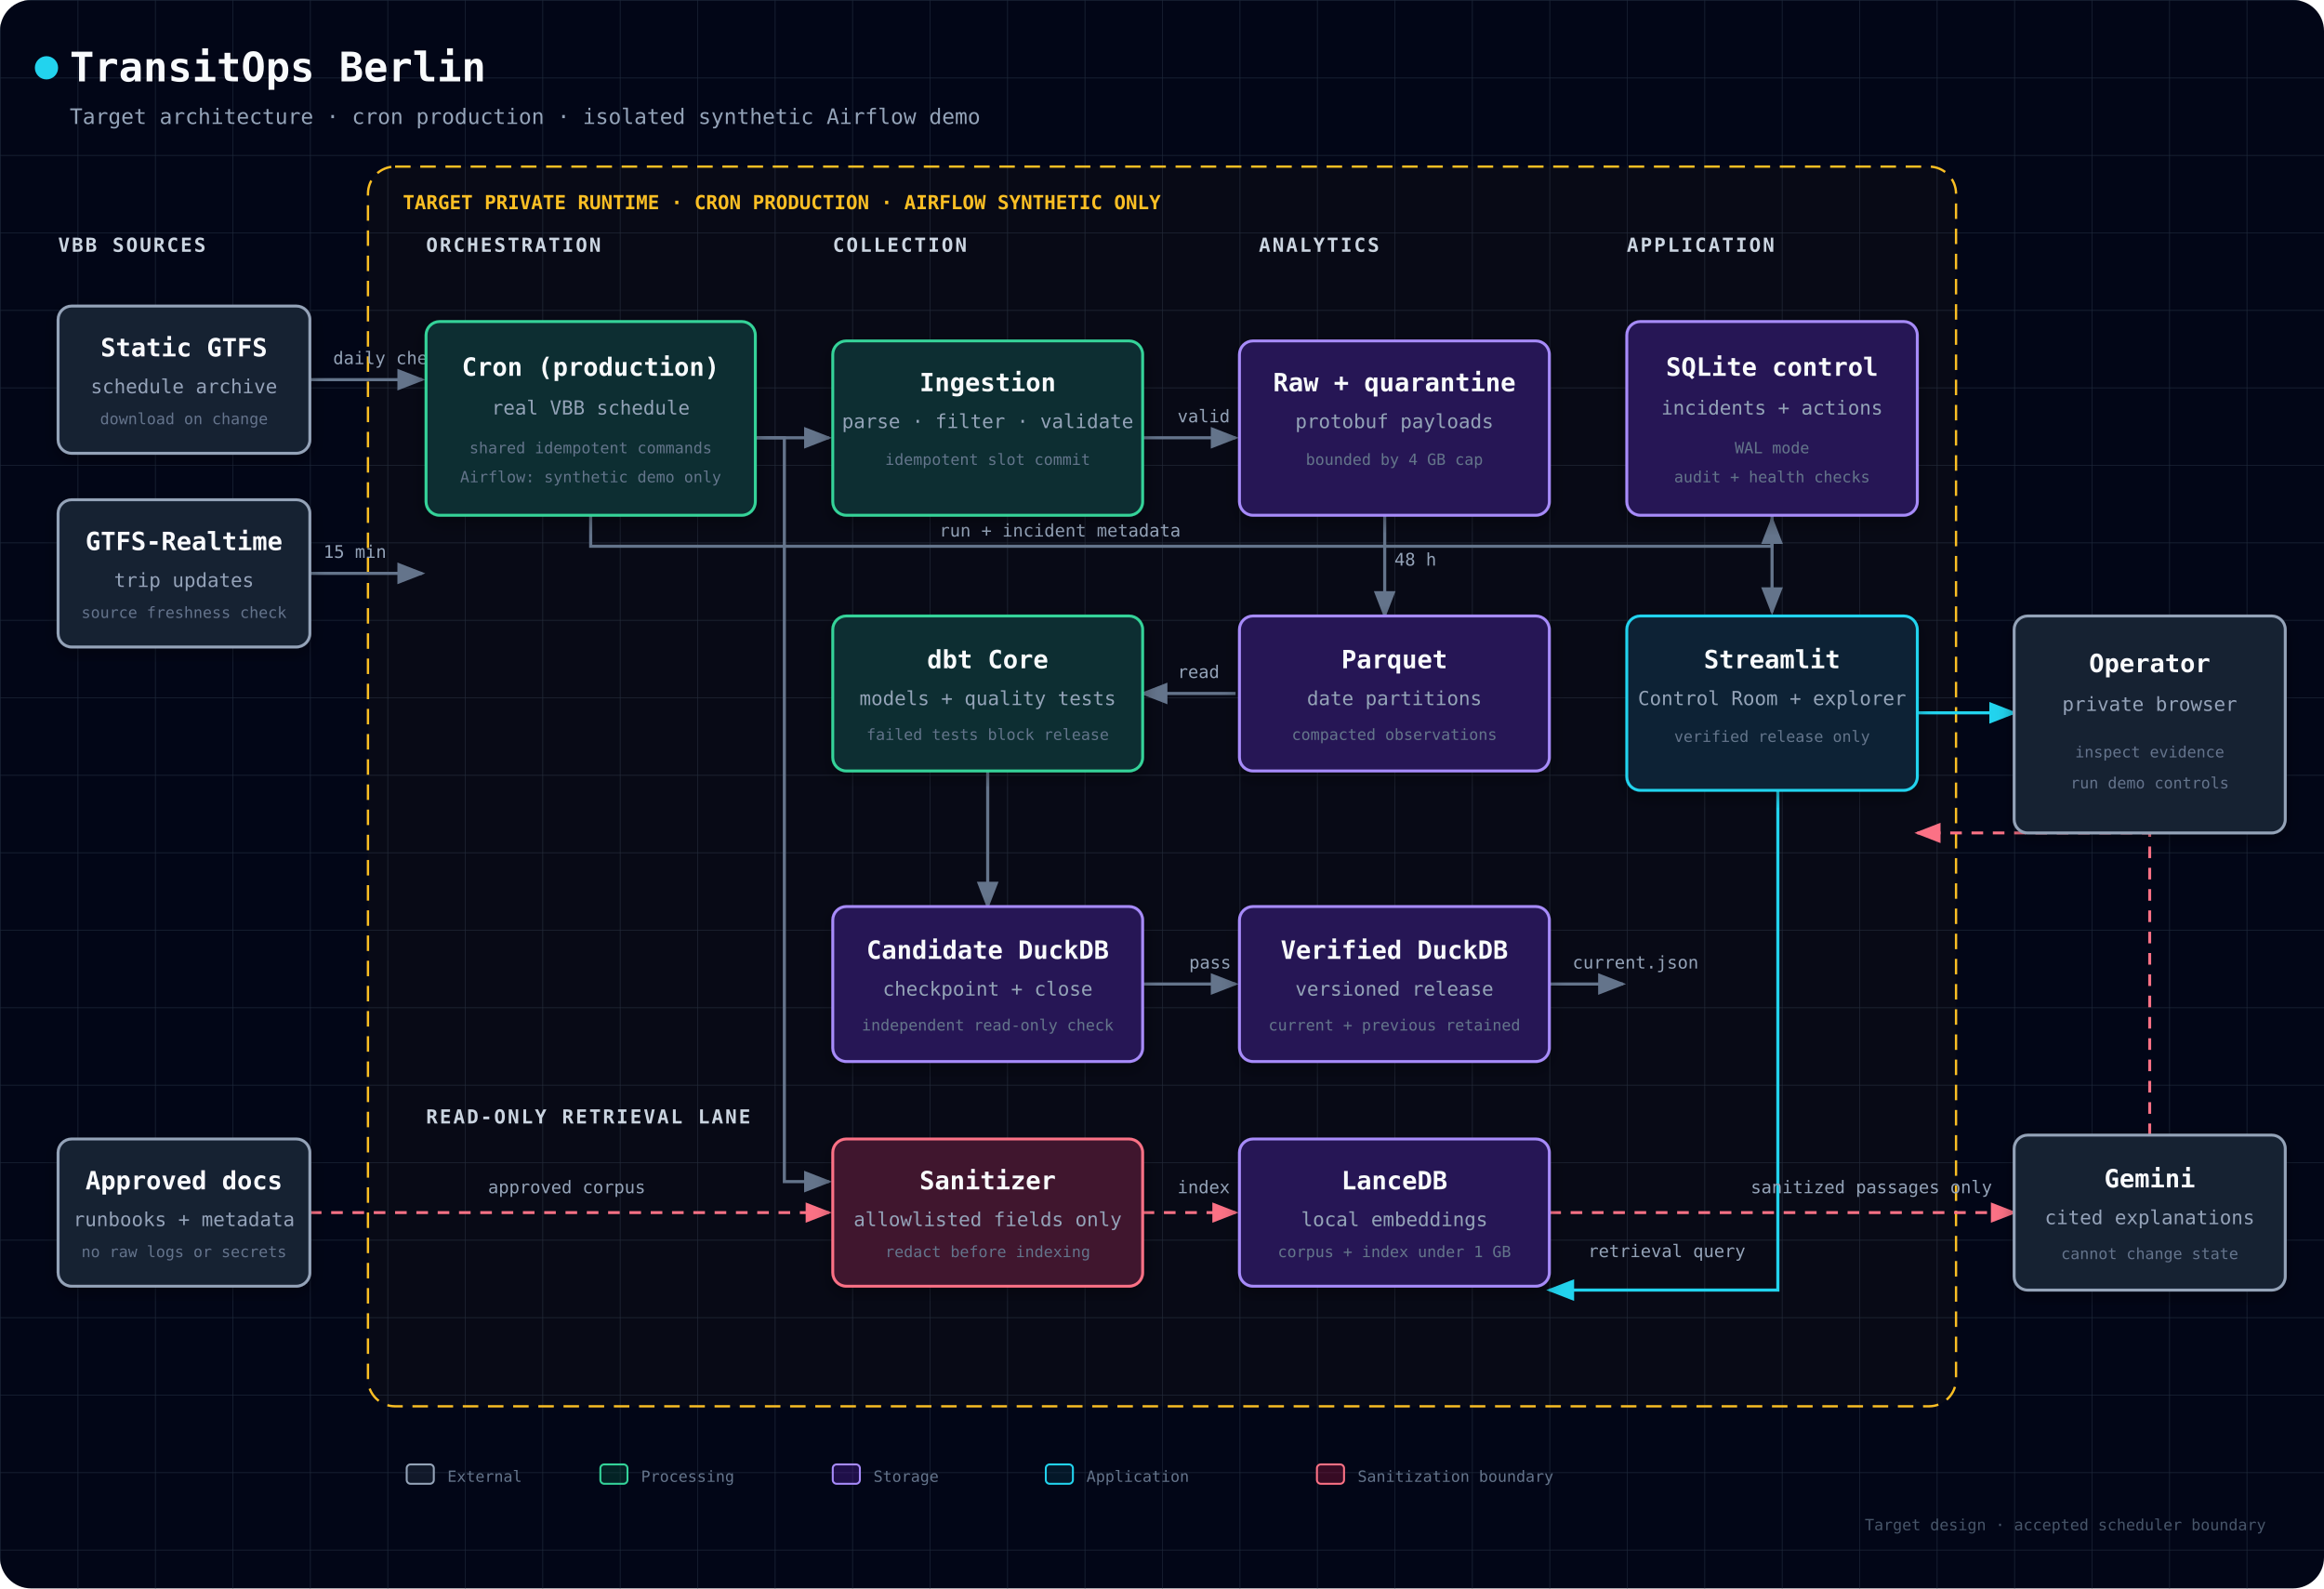
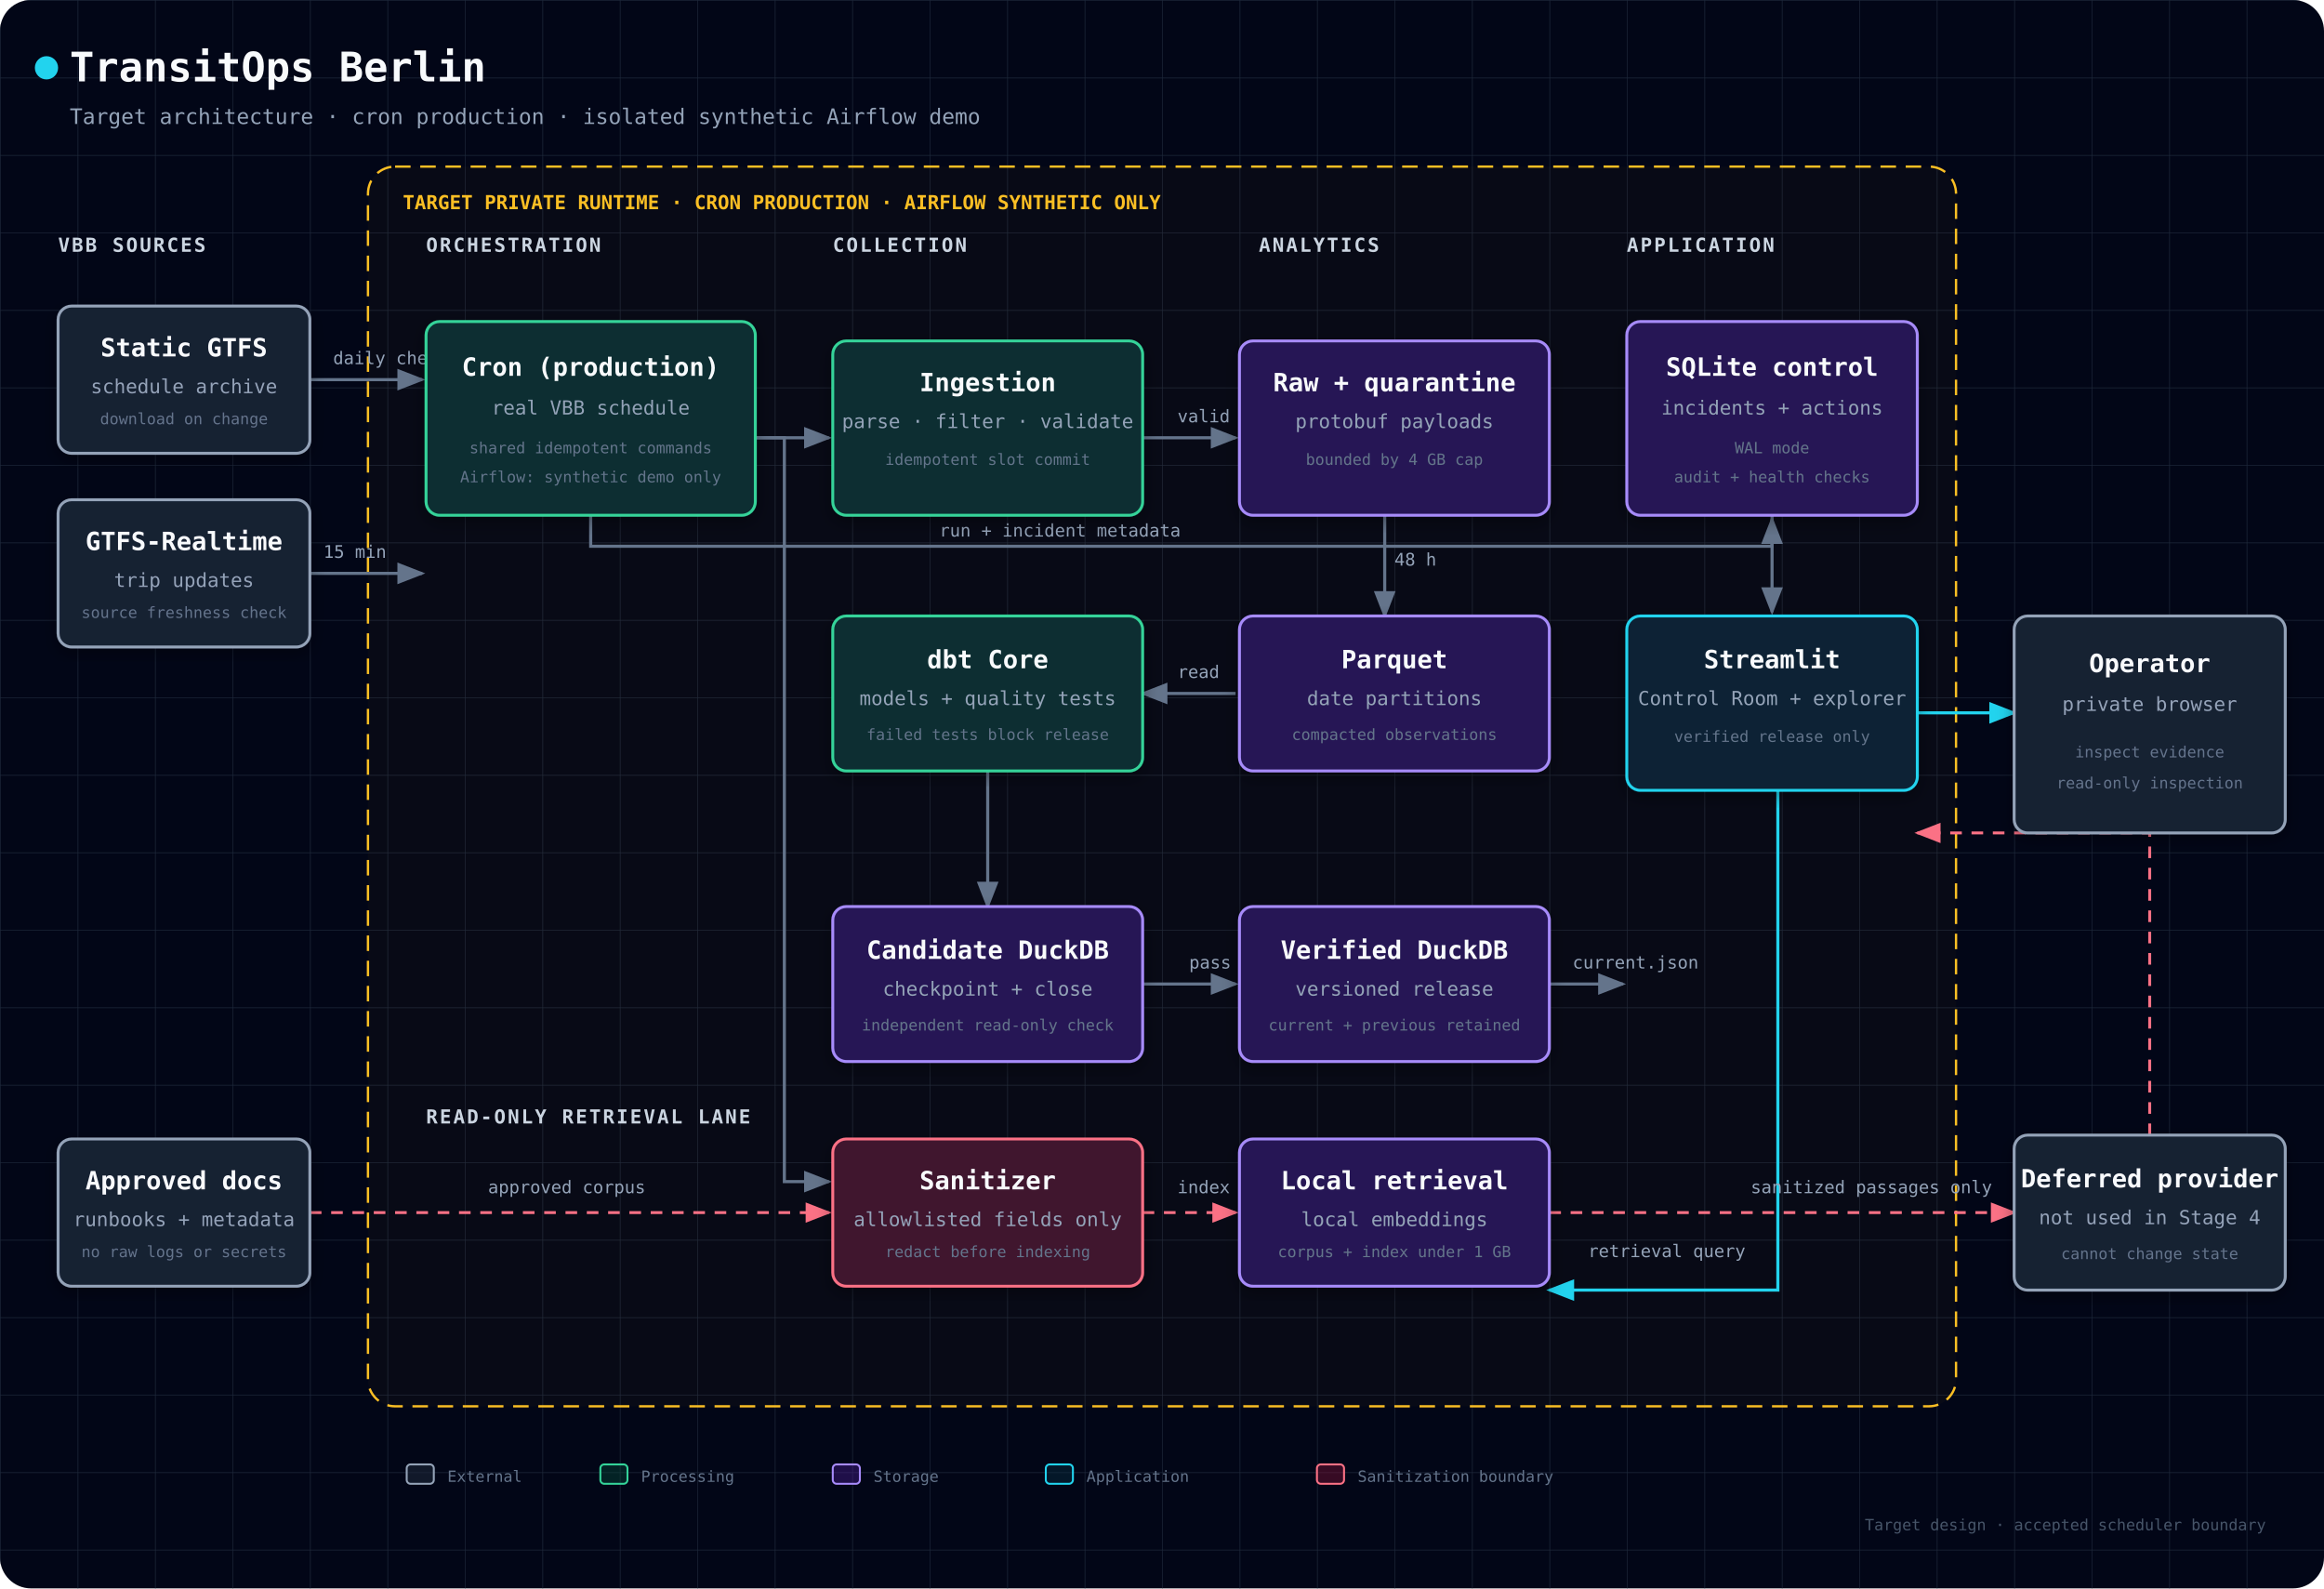
<svg xmlns="http://www.w3.org/2000/svg" width="1200" height="820" viewBox="0 0 1200 820" role="img" aria-labelledby="title desc">
  <defs>
    <pattern id="grid" width="40" height="40" patternUnits="userSpaceOnUse">
      <path d="M40 0H0V40" fill="none" stroke="#1e293b" stroke-width="0.6" />
    </pattern>
    <marker id="arrow" markerWidth="9" markerHeight="7" refX="8" refY="3.5" orient="auto">
      <polygon points="0 0,9 3.5,0 7" fill="#64748b" />
    </marker>
    <marker id="cyan-arrow" markerWidth="9" markerHeight="7" refX="8" refY="3.5" orient="auto">
      <polygon points="0 0,9 3.5,0 7" fill="#22d3ee" />
    </marker>
    <marker id="rose-arrow" markerWidth="9" markerHeight="7" refX="8" refY="3.5" orient="auto">
      <polygon points="0 0,9 3.5,0 7" fill="#fb7185" />
    </marker>
    <filter id="shadow">
      <feDropShadow dx="0" dy="3" stdDeviation="4" flood-color="#000" flood-opacity="0.35" />
    </filter>
  </defs>
  <style>
    text{font-family:'JetBrains Mono','SFMono-Regular',Consolas,monospace}.name{fill:#f8fafc;font-size:13px;font-weight:700}.sub{fill:#94a3b8;font-size:10px}.tiny{fill:#64748b;font-size:8px}.lane{fill:#cbd5e1;font-size:10px;font-weight:700;letter-spacing:1px}.label{fill:#94a3b8;font-size:9px}.flow{fill:none;stroke:#64748b;stroke-width:1.6;marker-end:url(#arrow)}.query{fill:none;stroke:#22d3ee;stroke-width:1.6;marker-end:url(#cyan-arrow)}.safe{fill:none;stroke:#fb7185;stroke-width:1.5;stroke-dasharray:6 5;marker-end:url(#rose-arrow)}.box{filter:url(#shadow)}
  </style>
  <rect width="1200" height="820" rx="16" fill="#020617" />
  <rect width="1200" height="820" rx="16" fill="url(#grid)" />
  <text x="36" y="42" fill="#f8fafc" font-size="21" font-weight="700">TransitOps Berlin</text>
  <circle cx="24" cy="35" r="6" fill="#22d3ee" />
  <text x="36" y="64" fill="#94a3b8" font-size="11">Target architecture · cron production · isolated synthetic Airflow demo</text>
  <rect x="190" y="86" width="820" height="640" rx="14" fill="rgba(251,191,36,0.025)" stroke="#fbbf24" stroke-width="1.2" stroke-dasharray="8 5" />
  <text x="208" y="108" fill="#fbbf24" font-size="10" font-weight="700">TARGET PRIVATE RUNTIME · CRON PRODUCTION · AIRFLOW SYNTHETIC ONLY</text>
  <text x="30" y="130" class="lane">VBB SOURCES</text>
  <text x="220" y="130" class="lane">ORCHESTRATION</text>
  <text x="430" y="130" class="lane">COLLECTION</text>
  <text x="650" y="130" class="lane">ANALYTICS</text>
  <text x="840" y="130" class="lane">APPLICATION</text>
  <path class="flow" d="M160 196H218" />
  <path class="flow" d="M160 296H218" />
  <path class="flow" d="M390 226H428" />
  <path class="flow" d="M590 226H638" />
  <path class="flow" d="M715 266V318" />
  <path class="flow" d="M638 358H590" />
  <path class="flow" d="M510 398V468" />
  <path class="flow" d="M590 508H638" />
  <path class="flow" d="M800 508H838" />
  <path class="query" d="M990 368H1040" />
  <path class="flow" d="M305 266V282H915V268" />
  <path class="flow" d="M915 266V316" />
  <path class="flow" d="M390 226H405V610H428" />
  <path class="safe" d="M160 626H428" />
  <path class="safe" d="M590 626H638" />
  <path class="query" d="M918 408V666H800" />
  <path class="safe" d="M800 626H1040" />
  <path class="safe" d="M1110 586V430H990" />
  <text x="172" y="188" class="label">daily check</text>
  <text x="167" y="288" class="label">15 min</text>
  <text x="608" y="218" class="label">valid</text>
  <text x="720" y="292" class="label">48 h</text>
  <text x="608" y="350" class="label">read</text>
  <text x="614" y="500" class="label">pass</text>
  <text x="812" y="500" class="label">current.json</text>
  <text x="485" y="277" class="label">run + incident metadata</text>
  <text x="252" y="616" class="label">approved corpus</text>
  <text x="608" y="616" class="label">index</text>
  <text x="820" y="649" class="label">retrieval query</text>
  <text x="904" y="616" class="label">sanitized passages only</text>
  <g class="box">
    <rect x="30" y="158" width="130" height="76" rx="7" fill="#0f172a" />
    <rect x="30" y="158" width="130" height="76" rx="7" fill="rgba(30,41,59,.55)" stroke="#94a3b8" stroke-width="1.5" />
    <text x="95" y="184" class="name" text-anchor="middle">Static GTFS</text>
    <text x="95" y="203" class="sub" text-anchor="middle">schedule archive</text>
    <text x="95" y="219" class="tiny" text-anchor="middle">download on change</text>
  </g>
  <g class="box">
    <rect x="30" y="258" width="130" height="76" rx="7" fill="#0f172a" />
    <rect x="30" y="258" width="130" height="76" rx="7" fill="rgba(30,41,59,.55)" stroke="#94a3b8" stroke-width="1.5" />
    <text x="95" y="284" class="name" text-anchor="middle">GTFS-Realtime</text>
    <text x="95" y="303" class="sub" text-anchor="middle">trip updates</text>
    <text x="95" y="319" class="tiny" text-anchor="middle">source freshness check</text>
  </g>
  <g class="box">
    <rect x="220" y="166" width="170" height="100" rx="7" fill="#0f172a" />
    <rect x="220" y="166" width="170" height="100" rx="7" fill="rgba(6,78,59,.40)" stroke="#34d399" stroke-width="1.5" />
    <text x="305" y="194" class="name" text-anchor="middle">Cron (production)</text>
    <text x="305" y="214" class="sub" text-anchor="middle">real VBB schedule</text>
    <text x="305" y="234" class="tiny" text-anchor="middle">shared idempotent commands</text>
    <text x="305" y="249" class="tiny" text-anchor="middle">Airflow: synthetic demo only</text>
  </g>
  <g class="box">
    <rect x="430" y="176" width="160" height="90" rx="7" fill="#0f172a" />
    <rect x="430" y="176" width="160" height="90" rx="7" fill="rgba(6,78,59,.40)" stroke="#34d399" stroke-width="1.5" />
    <text x="510" y="202" class="name" text-anchor="middle">Ingestion</text>
    <text x="510" y="221" class="sub" text-anchor="middle">parse · filter · validate</text>
    <text x="510" y="240" class="tiny" text-anchor="middle">idempotent slot commit</text>
  </g>
  <g class="box">
    <rect x="640" y="176" width="160" height="90" rx="7" fill="#0f172a" />
    <rect x="640" y="176" width="160" height="90" rx="7" fill="rgba(76,29,149,.40)" stroke="#a78bfa" stroke-width="1.5" />
    <text x="720" y="202" class="name" text-anchor="middle">Raw + quarantine</text>
    <text x="720" y="221" class="sub" text-anchor="middle">protobuf payloads</text>
    <text x="720" y="240" class="tiny" text-anchor="middle">bounded by 4 GB cap</text>
  </g>
  <g class="box">
    <rect x="640" y="318" width="160" height="80" rx="7" fill="#0f172a" />
    <rect x="640" y="318" width="160" height="80" rx="7" fill="rgba(76,29,149,.40)" stroke="#a78bfa" stroke-width="1.5" />
    <text x="720" y="345" class="name" text-anchor="middle">Parquet</text>
    <text x="720" y="364" class="sub" text-anchor="middle">date partitions</text>
    <text x="720" y="382" class="tiny" text-anchor="middle">compacted observations</text>
  </g>
  <g class="box">
    <rect x="430" y="318" width="160" height="80" rx="7" fill="#0f172a" />
    <rect x="430" y="318" width="160" height="80" rx="7" fill="rgba(6,78,59,.40)" stroke="#34d399" stroke-width="1.5" />
    <text x="510" y="345" class="name" text-anchor="middle">dbt Core</text>
    <text x="510" y="364" class="sub" text-anchor="middle">models + quality tests</text>
    <text x="510" y="382" class="tiny" text-anchor="middle">failed tests block release</text>
  </g>
  <g class="box">
    <rect x="430" y="468" width="160" height="80" rx="7" fill="#0f172a" />
    <rect x="430" y="468" width="160" height="80" rx="7" fill="rgba(76,29,149,.40)" stroke="#a78bfa" stroke-width="1.5" />
    <text x="510" y="495" class="name" text-anchor="middle">Candidate DuckDB</text>
    <text x="510" y="514" class="sub" text-anchor="middle">checkpoint + close</text>
    <text x="510" y="532" class="tiny" text-anchor="middle">independent read-only check</text>
  </g>
  <g class="box">
    <rect x="640" y="468" width="160" height="80" rx="7" fill="#0f172a" />
    <rect x="640" y="468" width="160" height="80" rx="7" fill="rgba(76,29,149,.40)" stroke="#a78bfa" stroke-width="1.5" />
    <text x="720" y="495" class="name" text-anchor="middle">Verified DuckDB</text>
    <text x="720" y="514" class="sub" text-anchor="middle">versioned release</text>
    <text x="720" y="532" class="tiny" text-anchor="middle">current + previous retained</text>
  </g>
  <g class="box">
    <rect x="840" y="166" width="150" height="100" rx="7" fill="#0f172a" />
    <rect x="840" y="166" width="150" height="100" rx="7" fill="rgba(76,29,149,.40)" stroke="#a78bfa" stroke-width="1.5" />
    <text x="915" y="194" class="name" text-anchor="middle">SQLite control</text>
    <text x="915" y="214" class="sub" text-anchor="middle">incidents + actions</text>
    <text x="915" y="234" class="tiny" text-anchor="middle">WAL mode</text>
    <text x="915" y="249" class="tiny" text-anchor="middle">audit + health checks</text>
  </g>
  <g class="box">
    <rect x="840" y="318" width="150" height="90" rx="7" fill="#0f172a" />
    <rect x="840" y="318" width="150" height="90" rx="7" fill="rgba(8,51,68,.40)" stroke="#22d3ee" stroke-width="1.5" />
    <text x="915" y="345" class="name" text-anchor="middle">Streamlit</text>
    <text x="915" y="364" class="sub" text-anchor="middle">Control Room + explorer</text>
    <text x="915" y="383" class="tiny" text-anchor="middle">verified release only</text>
  </g>
  <text x="220" y="580" class="lane">READ-ONLY RETRIEVAL LANE</text>
  <g class="box">
    <rect x="30" y="588" width="130" height="76" rx="7" fill="#0f172a" />
    <rect x="30" y="588" width="130" height="76" rx="7" fill="rgba(30,41,59,.55)" stroke="#94a3b8" stroke-width="1.5" />
    <text x="95" y="614" class="name" text-anchor="middle">Approved docs</text>
    <text x="95" y="633" class="sub" text-anchor="middle">runbooks + metadata</text>
    <text x="95" y="649" class="tiny" text-anchor="middle">no raw logs or secrets</text>
  </g>
  <g class="box">
    <rect x="430" y="588" width="160" height="76" rx="7" fill="#0f172a" />
    <rect x="430" y="588" width="160" height="76" rx="7" fill="rgba(136,19,55,.40)" stroke="#fb7185" stroke-width="1.5" />
    <text x="510" y="614" class="name" text-anchor="middle">Sanitizer</text>
    <text x="510" y="633" class="sub" text-anchor="middle">allowlisted fields only</text>
    <text x="510" y="649" class="tiny" text-anchor="middle">redact before indexing</text>
  </g>
  <g class="box">
    <rect x="640" y="588" width="160" height="76" rx="7" fill="#0f172a" />
    <rect x="640" y="588" width="160" height="76" rx="7" fill="rgba(76,29,149,.40)" stroke="#a78bfa" stroke-width="1.5" />
-     <text x="720" y="614" class="name" text-anchor="middle">LanceDB</text>
+     <text x="720" y="614" class="name" text-anchor="middle">Local retrieval</text>
    <text x="720" y="633" class="sub" text-anchor="middle">local embeddings</text>
    <text x="720" y="649" class="tiny" text-anchor="middle">corpus + index under 1 GB</text>
  </g>
  <g class="box">
    <rect x="1040" y="318" width="140" height="112" rx="7" fill="#0f172a" />
    <rect x="1040" y="318" width="140" height="112" rx="7" fill="rgba(30,41,59,.55)" stroke="#94a3b8" stroke-width="1.5" />
    <text x="1110" y="347" class="name" text-anchor="middle">Operator</text>
    <text x="1110" y="367" class="sub" text-anchor="middle">private browser</text>
    <text x="1110" y="391" class="tiny" text-anchor="middle">inspect evidence</text>
-     <text x="1110" y="407" class="tiny" text-anchor="middle">run demo controls</text>
+     <text x="1110" y="407" class="tiny" text-anchor="middle">read-only inspection</text>
  </g>
  <g class="box">
    <rect x="1040" y="586" width="140" height="80" rx="7" fill="#0f172a" />
    <rect x="1040" y="586" width="140" height="80" rx="7" fill="rgba(30,41,59,.55)" stroke="#94a3b8" stroke-width="1.5" />
-     <text x="1110" y="613" class="name" text-anchor="middle">Gemini</text>
-     <text x="1110" y="632" class="sub" text-anchor="middle">cited explanations</text>
+     <text x="1110" y="613" class="name" text-anchor="middle">Deferred provider</text>
+     <text x="1110" y="632" class="sub" text-anchor="middle">not used in Stage 4</text>
    <text x="1110" y="650" class="tiny" text-anchor="middle">cannot change state</text>
  </g>
  <g transform="translate(210 756)">
    <rect width="14" height="10" rx="2" fill="rgba(30,41,59,.55)" stroke="#94a3b8" />
    <text x="21" y="9" class="tiny">External</text>
    <rect x="100" width="14" height="10" rx="2" fill="rgba(6,78,59,.40)" stroke="#34d399" />
    <text x="121" y="9" class="tiny">Processing</text>
    <rect x="220" width="14" height="10" rx="2" fill="rgba(76,29,149,.40)" stroke="#a78bfa" />
    <text x="241" y="9" class="tiny">Storage</text>
    <rect x="330" width="14" height="10" rx="2" fill="rgba(8,51,68,.40)" stroke="#22d3ee" />
    <text x="351" y="9" class="tiny">Application</text>
    <rect x="470" width="14" height="10" rx="2" fill="rgba(136,19,55,.40)" stroke="#fb7185" />
    <text x="491" y="9" class="tiny">Sanitization boundary</text>
  </g>
  <text x="1170" y="790" fill="#475569" font-size="8" text-anchor="end">Target design · accepted scheduler boundary</text>
</svg>
